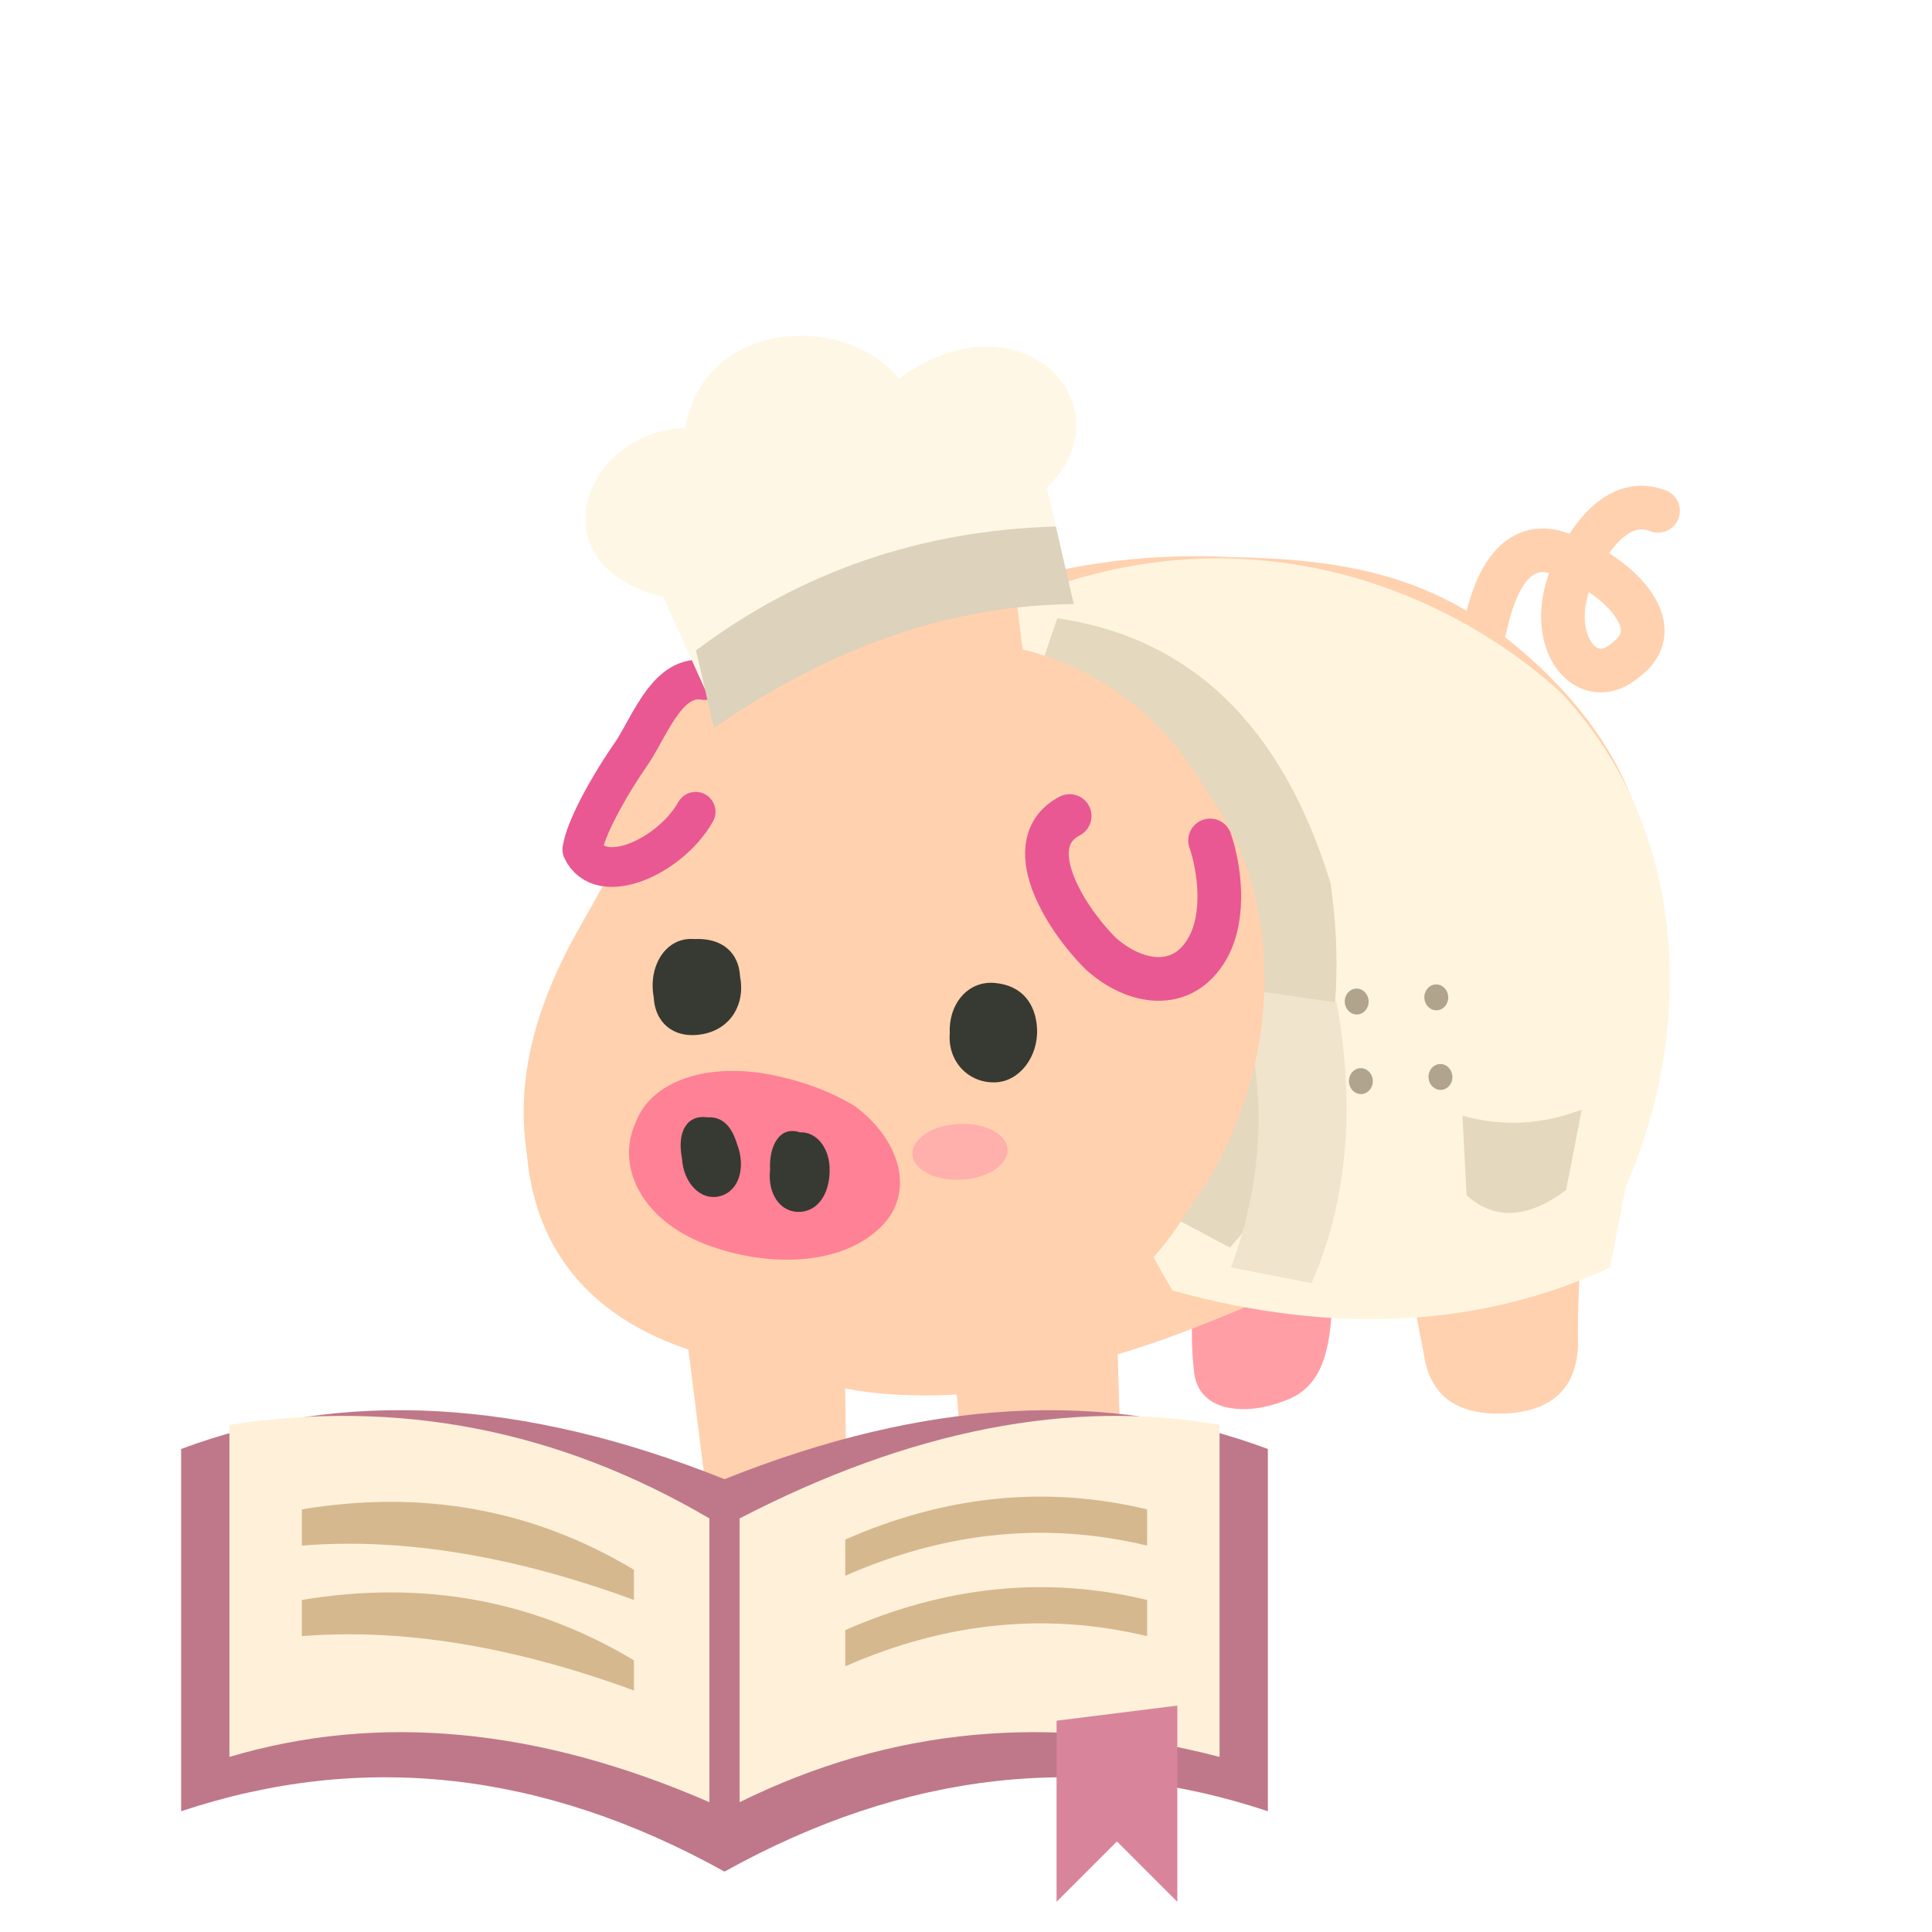
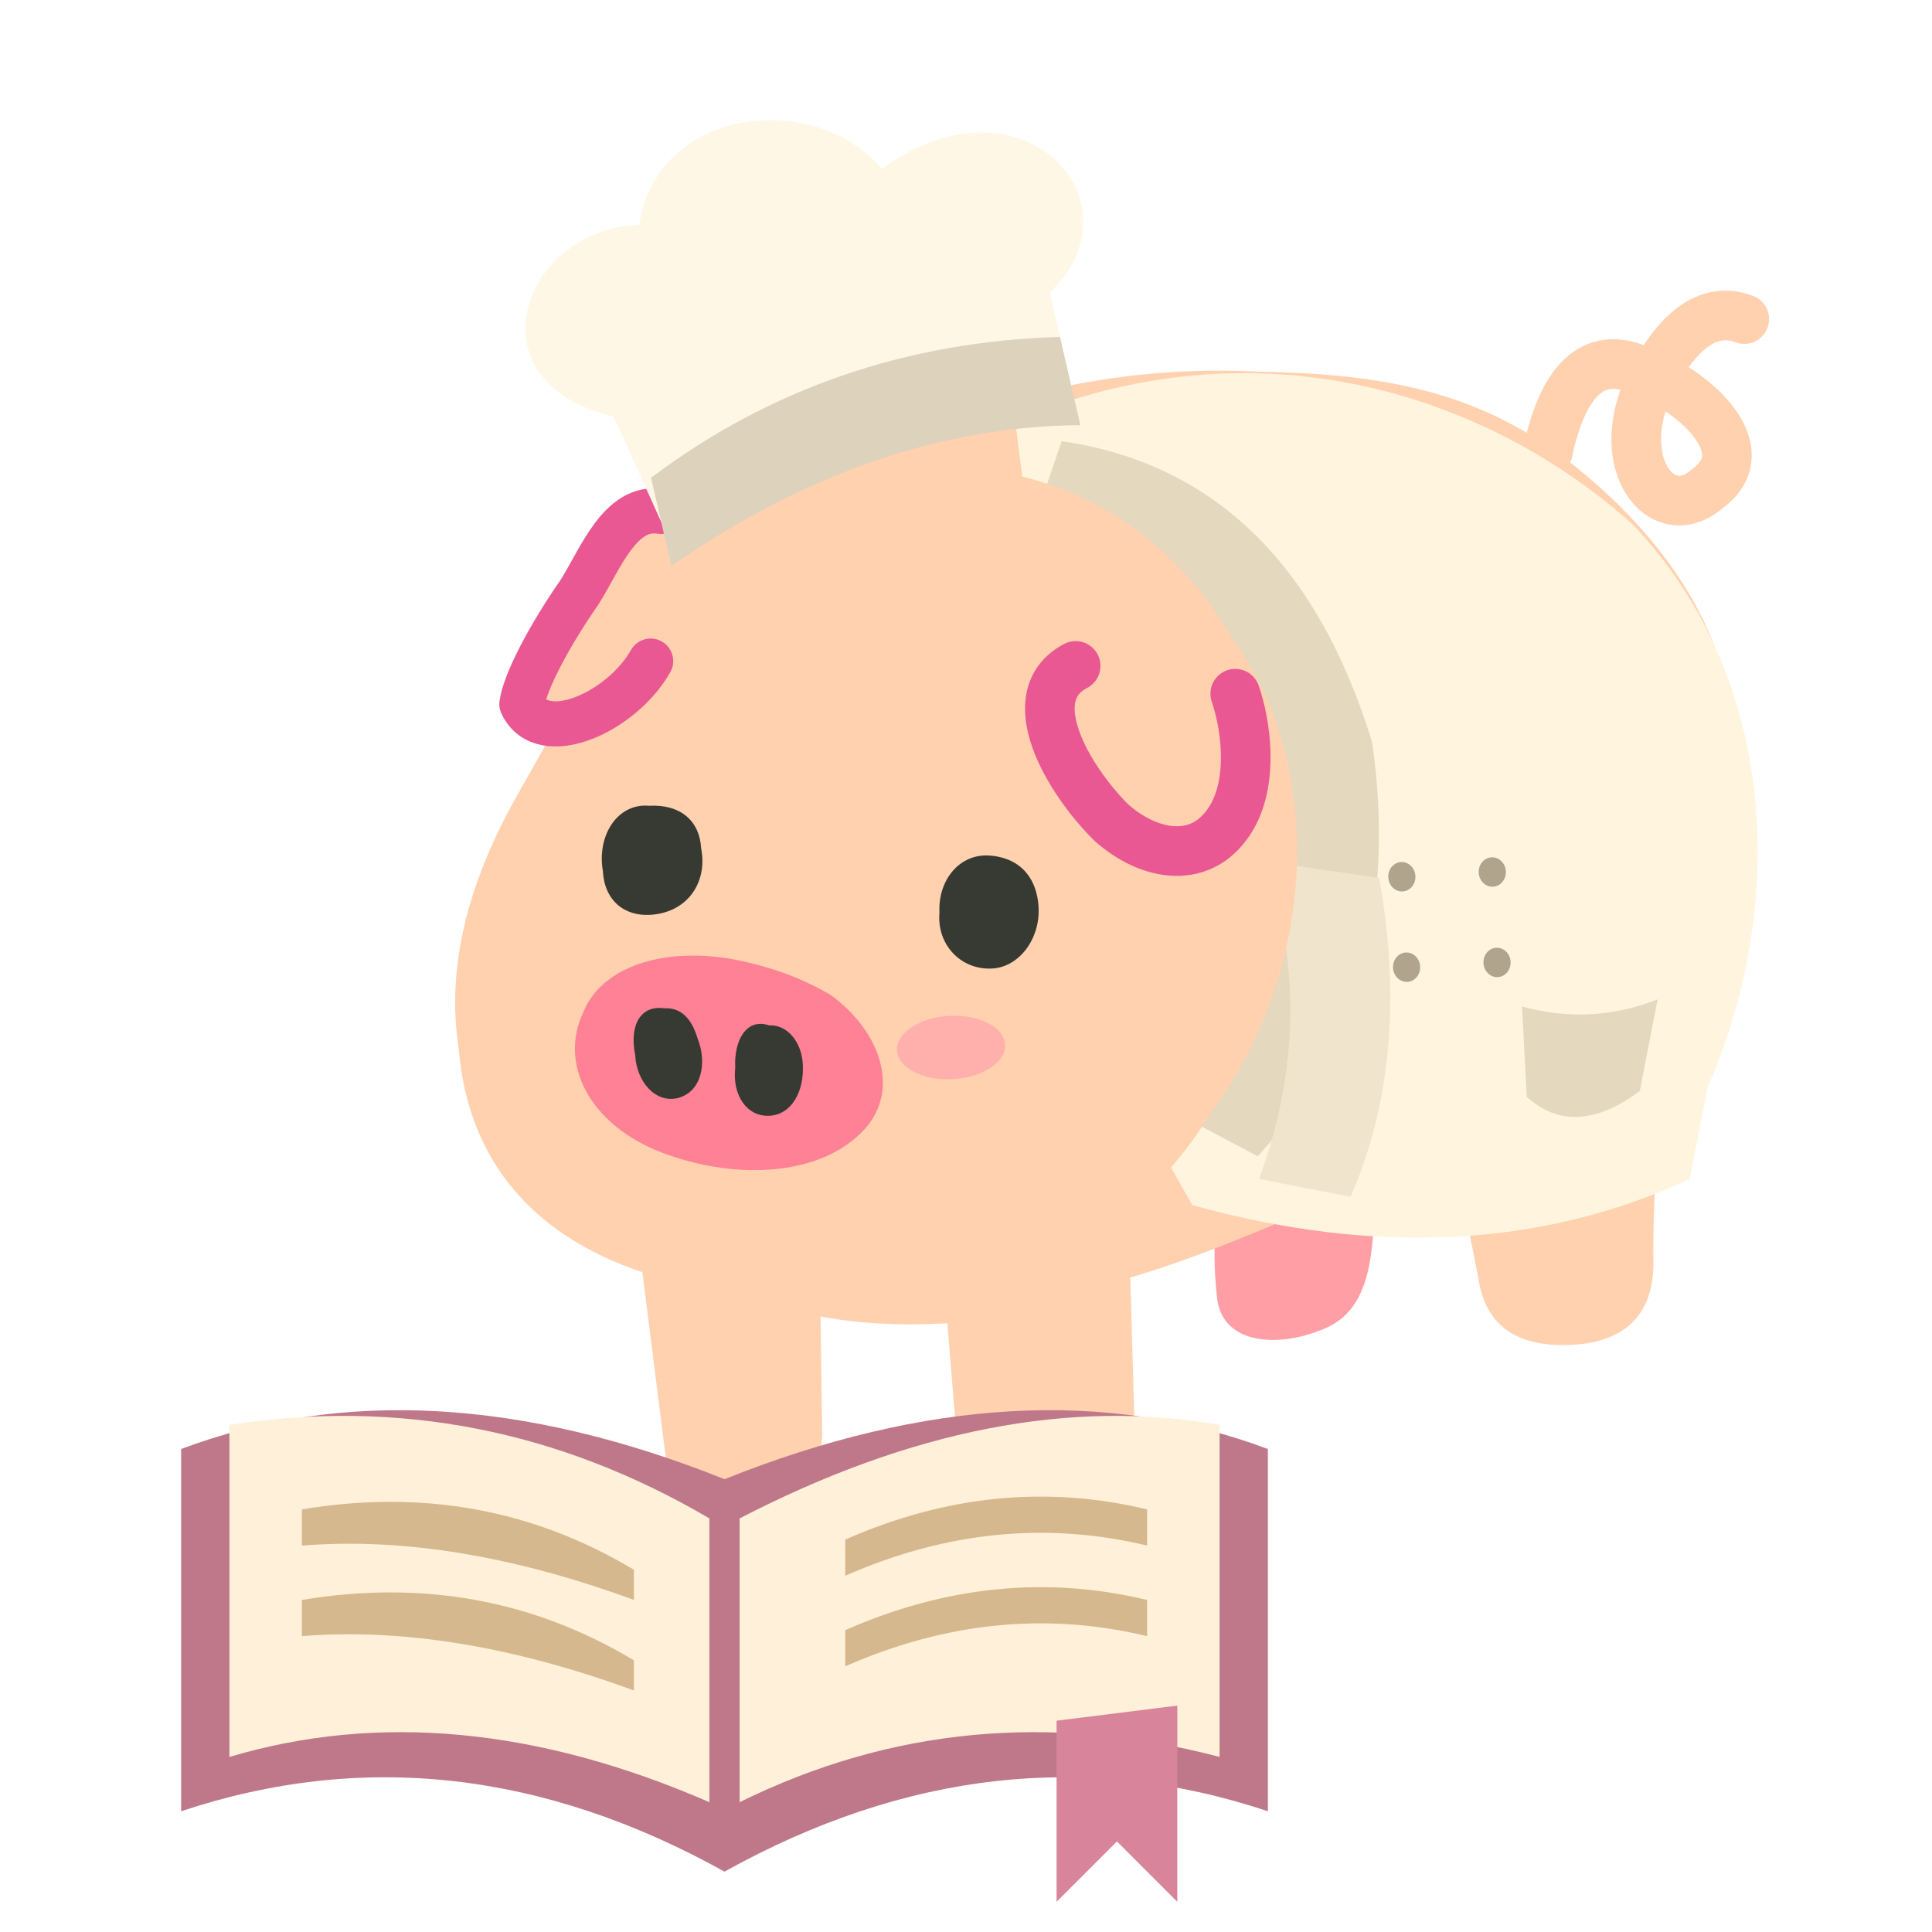
<svg xmlns="http://www.w3.org/2000/svg" width="64" height="64" viewBox="0 0 64 64" role="img" aria-label="厨师猪·学习">
  <g transform="translate(14 7) scale(0.75)">
    <g transform="rotate(-3 32 44)">
-       <g transform="translate(3 9) scale(.88)">
+       <g>
        <g transform="translate(-7.17 -0.78) scale(0.1993)" stroke-linecap="round" stroke-linejoin="round">
          <path fill="#FF9FA5" d="M214 210C213 221 210 232 211 246C212 256 224 257 233 254C244 251 246 240 247 225L248 211Z" />
          <path d="M294 62C298 47 305 40 315 45C327 50 341 64 329 72C319 80 309 67 316 51C322 39 330 31 339 35" fill="none" stroke="#FFD1AF" stroke-width="11" />
          <path fill="#FFD1AF" d="M110 70C155 46 192 37 231 41C259 43 279 48 298 64C320 83 332 105 332 128C333 146 326 163 319 180C312 197 309 223 308 241C308 254 301 260 289 260C277 260 270 255 269 244L267 230C266 222 261 219 253 220C231 227 213 235 192 240L191 282C191 292 185 298 173 298C159 298 152 293 152 284L151 248C140 248 131 247 123 245L122 271C121 282 116 287 104 287C93 287 88 283 87 273L84 232C63 224 52 210 48 192C42 170 48 148 62 126C69 115 75 106 80 94C87 79 96 68 110 70Z" />
          <path fill="#FFD1AF" d="M63 107C64 97 75 81 84 68C90 58 102 58 108 66L115 87L90 113Z" />
        </g>
        <path d="M28 9C39 5 49 9 55 15C61 22 61 32 57 40L56 44Q46 48 34 44L30 36Z" fill="#FFF5DF" />
        <path d="M30 10Q40 12 43 24Q44 35 37 42L32 39Q41 29 34 18L28 15Z" fill="#E4D8BE" />
        <path d="M38 29Q40 36 37 43L41 44Q44 38 43 30Z" fill="#F0E5CC" />
        <ellipse cx="44" cy="30" rx="0.6" ry="0.65" fill="#B0A48C" />
        <ellipse cx="48" cy="30" rx="0.6" ry="0.65" fill="#B0A48C" />
        <ellipse cx="44" cy="34" rx="0.6" ry="0.65" fill="#B0A48C" />
        <ellipse cx="48" cy="34" rx="0.6" ry="0.65" fill="#B0A48C" />
        <path d="M49 36Q52 37 55 36L54 40Q51 42 49 40Z" fill="#E4D8BE" />
        <path d="M14 14C23 8 33 11 37 19C41 25 40 34 35 40C31 46 23 49 15 47C7 46 2 42 2 35C2 27 8 20 14 14Z" fill="#FFD1AF" />
        <g transform="translate(-7.17 -0.78) scale(0.1993)" stroke-linecap="round" stroke-linejoin="round">
          <path d="M97 65C88 63 83 75 78 82C71 91 65 101 64 106C68 116 86 109 93 98" fill="none" stroke="#E95892" stroke-width="10" />
          <path d="M187 104C174 110 184 129 193 139C201 147 213 150 220 139C225 131 224 119 222 112" fill="none" stroke="#E95892" stroke-width="11" />
          <path fill="#373A32" d="M91 130C84 129 79 136 80 144C80 151 85 155 92 154C99 153 103 147 102 140C102 134 98 130 91 130Z" />
          <path fill="#373A32" d="M166 145C159 144 154 150 154 157C153 164 158 170 165 170C171 170 176 164 176 157C176 151 173 146 166 145Z" />
          <path fill="#FF8195" d="M108 165C91 161 78 166 74 175C68 186 74 200 90 207C106 214 125 214 135 204C143 196 140 183 129 174C123 170 116 167 108 165Z" />
          <path fill="#373A32" d="M92 175C87 174 84 178 85 185C85 191 89 196 94 195C99 194 101 188 99 182C98 178 96 175 92 175Z" />
          <path fill="#373A32" d="M115 180C110 178 107 183 107 189C106 195 109 200 114 200C119 200 122 195 122 189C122 184 119 180 115 180Z" />
        </g>
        <ellipse cx="23.72" cy="36.49" rx="2.39" ry="1.4" fill="#FFAFAC" />
        <g transform="translate(0 1.9) rotate(-10 22 9)">
          <path d="M12 9L11 4C5 1 9-5 14-4C16-9 23-8 25-4C32-7 36 0 31 3L31 7Z" fill="#FFF7E6" />
          <path d="M12 7Q21 3 31 5L31 9Q22 7 12 11Z" fill="#DDD2BC" />
        </g>
      </g>
    </g>
  </g>
  <path d="M6 48Q14 45 24 49Q34 45 42 48L42 60Q33 57 24 62Q15 57 6 60Z" fill="#BF7889" />
  <path d="M7.6 47.2Q16 45.9 23.5 50.3V59.7Q15 56 7.6 58.2Z" fill="#FFF1D9" />
  <path d="M24.5 50.3Q33 45.9 40.4 47.2V58.2Q32 56 24.5 59.7Z" fill="#FFF1D9" />
  <path d="M10 50Q16 49 21 52V53Q15 50.8 10 51.2ZM10 53Q16 52 21 55V56Q15 53.8 10 54.2ZM28 51Q33 48.8 38 50V51.2Q33 50 28 52.2ZM28 54Q33 51.8 38 53V54.2Q33 53 28 55.2Z" fill="#D6B88F" />
  <path d="M35 57V63L37 61L39 63V56.5Z" fill="#D8859B" />
</svg>
